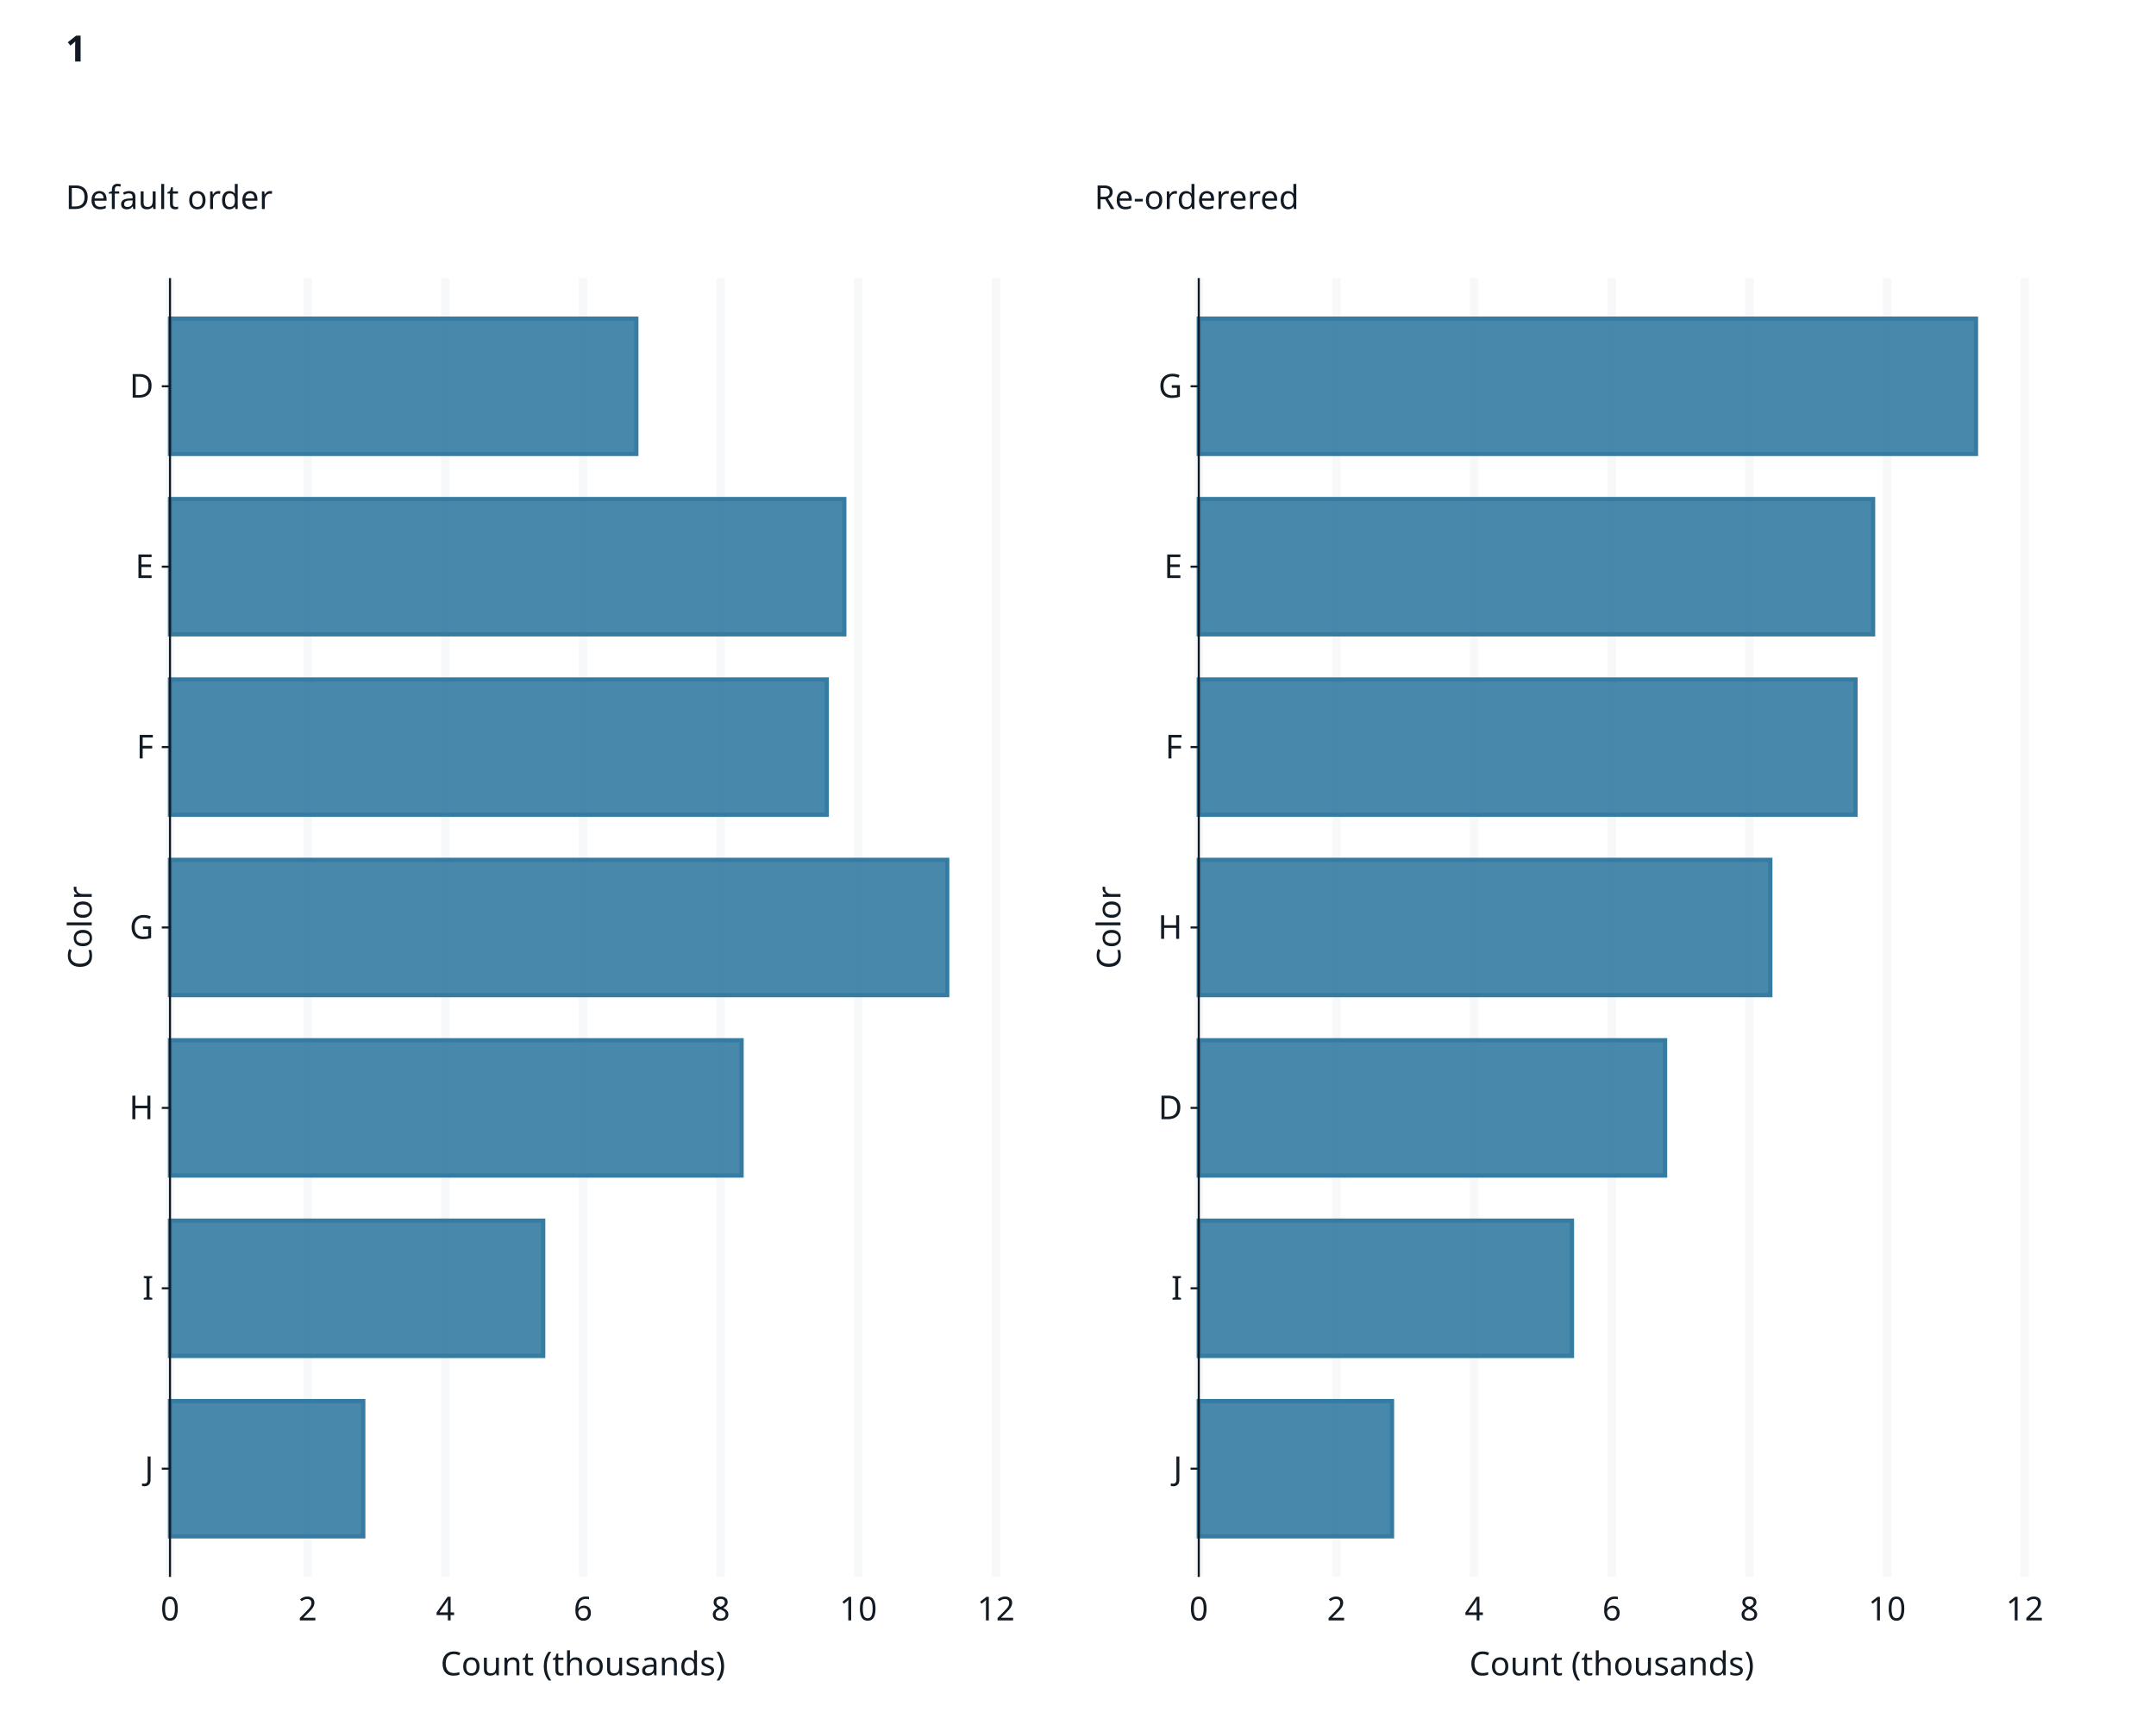
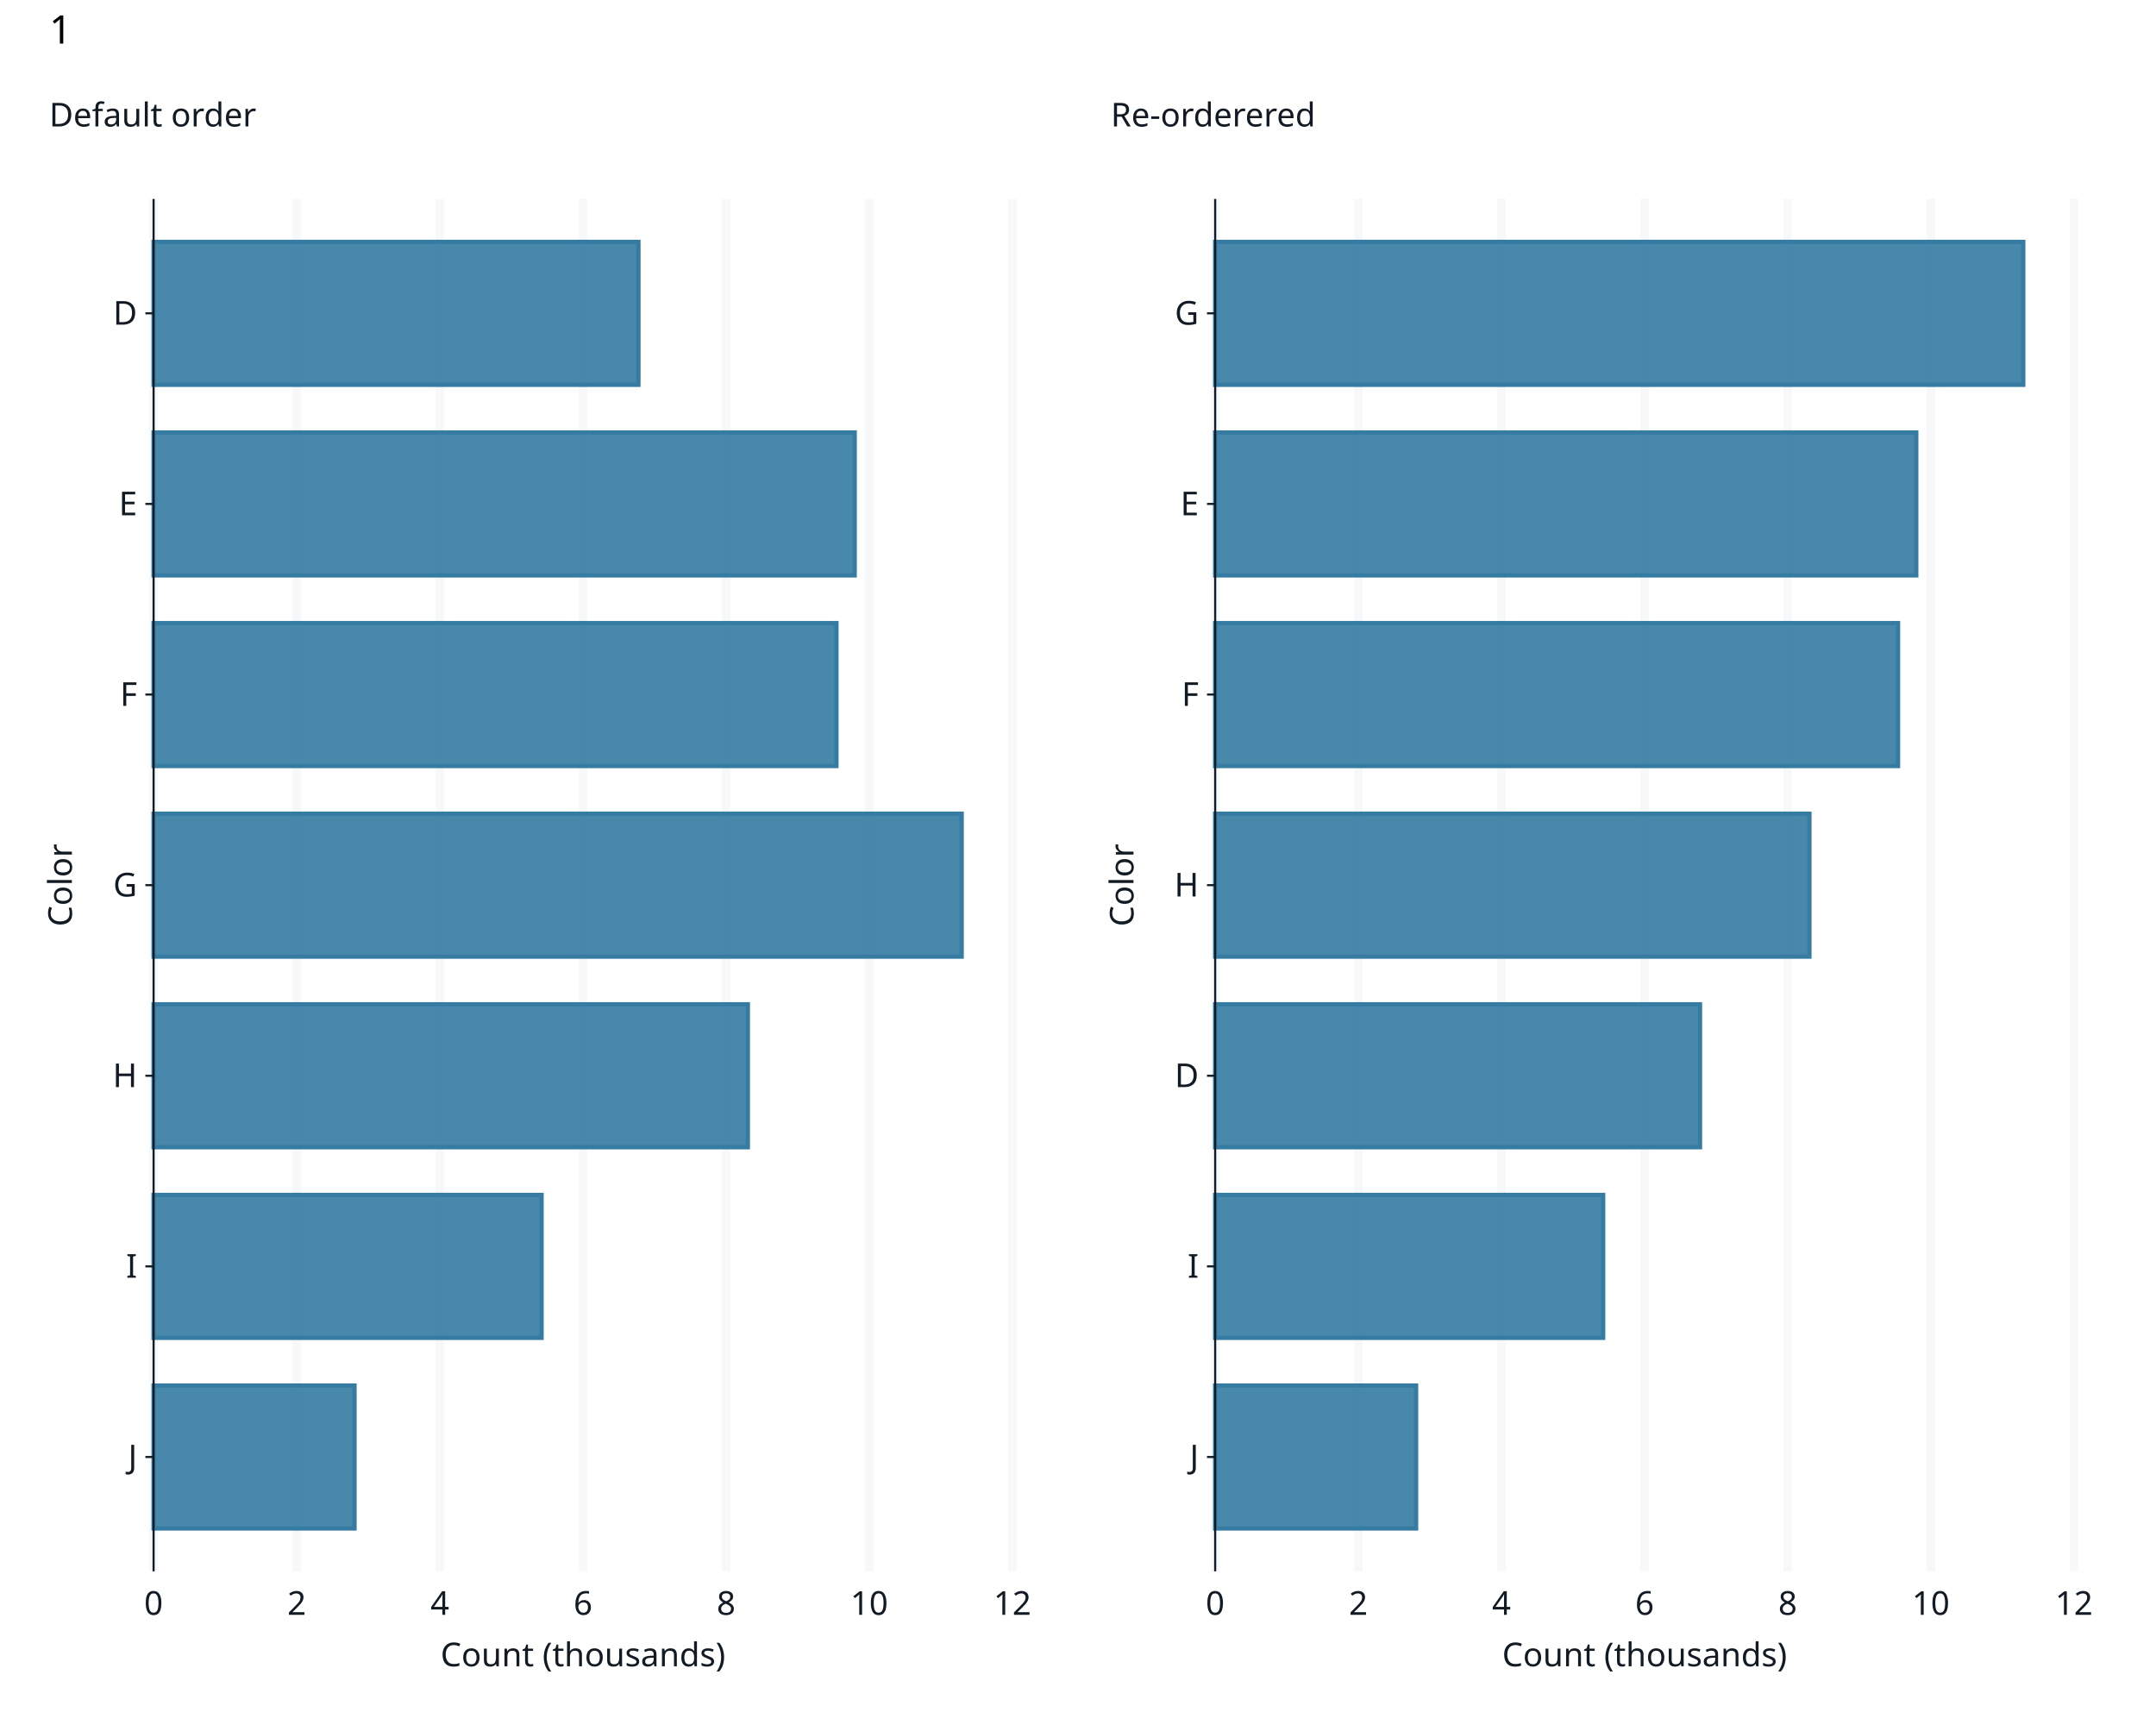
<svg xmlns="http://www.w3.org/2000/svg" class="svglite" data-engine-version="2.0" width="720.00pt" height="576.00pt" viewBox="0 0 720.00 576.00">
  <defs>
    <style type="text/css">
    .svglite line, .svglite polyline, .svglite polygon, .svglite path, .svglite rect, .svglite circle {
      fill: none;
      stroke: #000000;
      stroke-linecap: round;
      stroke-linejoin: round;
      stroke-miterlimit: 10.00;
    }
  </style>
  </defs>
  <rect width="100%" height="100%" style="stroke: none; fill: #FFFFFF;" />
  <defs>
    <clipPath id="cpMC4wMHw3MjAuMDB8MC4wMHw1NzYuMDA=">
      <rect x="0.00" y="0.00" width="720.00" height="576.00" />
    </clipPath>
  </defs>
  <g clip-path="url(#cpMC4wMHw3MjAuMDB8MC4wMHw1NzYuMDA=)">
    <rect x="0" y="0.00" width="720.00" height="576.00" style="stroke-width: 1.07; stroke: #FFFFFF; fill: #FFFFFF;" />
  </g>
  <defs>
-     <clipPath id="cpNTYuNzd8Njc2LjE2fDkyLjg1fDUyNi41Ng==">
-       <rect x="56.77" y="92.85" width="619.39" height="433.71" />
+     <clipPath id="cpNTEuMjl8NjkyLjYwfDY2LjQ0fDUyNC42OQ==">
+       <rect x="51.29" y="66.44" width="641.31" height="458.26" />
    </clipPath>
  </defs>
-   <g clip-path="url(#cpNTYuNzd8Njc2LjE2fDkyLjg1fDUyNi41Ng==)">
+   <g clip-path="url(#cpNTEuMjl8NjkyLjYwfDY2LjQ0fDUyNC42OQ==)">
</g>
  <g clip-path="url(#cpMC4wMHw3MjAuMDB8MC4wMHw1NzYuMDA=)">
</g>
  <defs>
-     <clipPath id="cpMTAuOTZ8MzU0LjUyfDQ5LjIwfDU3Mi4zOA==">
-       <rect x="10.96" y="49.20" width="343.56" height="523.19" />
+     <clipPath id="cpNS40OHwzNjAuMDB8MjIuNzh8NTcwLjUy">
+       <rect x="5.48" y="22.78" width="354.52" height="547.74" />
    </clipPath>
  </defs>
-   <g clip-path="url(#cpMTAuOTZ8MzU0LjUyfDQ5LjIwfDU3Mi4zOA==)">
-     <rect x="10.96" y="49.20" width="343.56" height="523.19" style="stroke-width: 1.07; stroke: #FFFFFF; fill: #FFFFFF;" />
+   <g clip-path="url(#cpNS40OHwzNjAuMDB8MjIuNzh8NTcwLjUy)">
+     <rect x="5.48" y="22.78" width="354.52" height="547.74" style="stroke-width: 1.07; stroke: #FFFFFF; fill: #FFFFFF;" />
  </g>
  <g clip-path="url(#cpMC4wMHw3MjAuMDB8MC4wMHw1NzYuMDA=)">
-     <rect x="56.77" y="92.85" width="275.83" height="433.71" style="stroke-width: 1.07; stroke: #FFFFFF; fill: #FFFFFF;" />
-     <polyline points="56.77,526.56 56.77,92.85 " style="stroke-width: 2.84; stroke: #F6F8FA; stroke-linecap: butt;" />
-     <polyline points="102.74,526.56 102.74,92.85 " style="stroke-width: 2.84; stroke: #F6F8FA; stroke-linecap: butt;" />
-     <polyline points="148.71,526.56 148.71,92.85 " style="stroke-width: 2.84; stroke: #F6F8FA; stroke-linecap: butt;" />
-     <polyline points="194.69,526.56 194.69,92.85 " style="stroke-width: 2.84; stroke: #F6F8FA; stroke-linecap: butt;" />
-     <polyline points="240.66,526.56 240.66,92.85 " style="stroke-width: 2.84; stroke: #F6F8FA; stroke-linecap: butt;" />
-     <polyline points="286.63,526.56 286.63,92.85 " style="stroke-width: 2.84; stroke: #F6F8FA; stroke-linecap: butt;" />
-     <polyline points="332.60,526.56 332.60,92.85 " style="stroke-width: 2.84; stroke: #F6F8FA; stroke-linecap: butt;" />
-     <rect x="56.77" y="106.40" width="155.73" height="45.18" style="stroke-width: 1.41; stroke: #357BA2; stroke-linecap: butt; stroke-linejoin: miter; fill: #357BA2; fill-opacity: 0.90;" />
-     <rect x="56.77" y="166.64" width="225.19" height="45.18" style="stroke-width: 1.41; stroke: #357BA2; stroke-linecap: butt; stroke-linejoin: miter; fill: #357BA2; fill-opacity: 0.90;" />
-     <rect x="56.77" y="226.88" width="219.33" height="45.18" style="stroke-width: 1.41; stroke: #357BA2; stroke-linecap: butt; stroke-linejoin: miter; fill: #357BA2; fill-opacity: 0.90;" />
-     <rect x="56.77" y="287.11" width="259.56" height="45.18" style="stroke-width: 1.41; stroke: #357BA2; stroke-linecap: butt; stroke-linejoin: miter; fill: #357BA2; fill-opacity: 0.90;" />
-     <rect x="56.77" y="347.35" width="190.88" height="45.18" style="stroke-width: 1.41; stroke: #357BA2; stroke-linecap: butt; stroke-linejoin: miter; fill: #357BA2; fill-opacity: 0.90;" />
-     <rect x="56.77" y="407.59" width="124.63" height="45.18" style="stroke-width: 1.41; stroke: #357BA2; stroke-linecap: butt; stroke-linejoin: miter; fill: #357BA2; fill-opacity: 0.90;" />
-     <rect x="56.77" y="467.83" width="64.54" height="45.18" style="stroke-width: 1.41; stroke: #357BA2; stroke-linecap: butt; stroke-linejoin: miter; fill: #357BA2; fill-opacity: 0.90;" />
-     <polyline points="56.77,526.56 56.77,92.85 " style="stroke-width: 0.70; stroke: #121B24; stroke-linecap: butt;" />
-     <text x="51.29" y="494.20" text-anchor="end" style="font-size: 11.00px; fill: #121B24; font-family: sans;" textLength="5.50px" lengthAdjust="spacingAndGlyphs">J</text>
-     <text x="51.29" y="433.96" text-anchor="end" style="font-size: 11.00px; fill: #121B24; font-family: sans;" textLength="3.06px" lengthAdjust="spacingAndGlyphs">I</text>
-     <text x="51.29" y="373.72" text-anchor="end" style="font-size: 11.00px; fill: #121B24; font-family: sans;" textLength="7.95px" lengthAdjust="spacingAndGlyphs">H</text>
-     <text x="51.29" y="313.49" text-anchor="end" style="font-size: 11.00px; fill: #121B24; font-family: sans;" textLength="8.56px" lengthAdjust="spacingAndGlyphs">G</text>
-     <text x="51.29" y="253.25" text-anchor="end" style="font-size: 11.00px; fill: #121B24; font-family: sans;" textLength="6.72px" lengthAdjust="spacingAndGlyphs">F</text>
-     <text x="51.29" y="193.01" text-anchor="end" style="font-size: 11.00px; fill: #121B24; font-family: sans;" textLength="7.34px" lengthAdjust="spacingAndGlyphs">E</text>
-     <text x="51.29" y="132.77" text-anchor="end" style="font-size: 11.00px; fill: #121B24; font-family: sans;" textLength="7.95px" lengthAdjust="spacingAndGlyphs">D</text>
-     <polyline points="54.03,490.41 56.77,490.41 " style="stroke-width: 0.70; stroke: #121B24; stroke-linecap: butt;" />
-     <polyline points="54.03,430.18 56.77,430.18 " style="stroke-width: 0.70; stroke: #121B24; stroke-linecap: butt;" />
-     <polyline points="54.03,369.94 56.77,369.94 " style="stroke-width: 0.70; stroke: #121B24; stroke-linecap: butt;" />
-     <polyline points="54.03,309.70 56.77,309.70 " style="stroke-width: 0.70; stroke: #121B24; stroke-linecap: butt;" />
-     <polyline points="54.03,249.46 56.77,249.46 " style="stroke-width: 0.70; stroke: #121B24; stroke-linecap: butt;" />
-     <polyline points="54.03,189.23 56.77,189.23 " style="stroke-width: 0.70; stroke: #121B24; stroke-linecap: butt;" />
-     <polyline points="54.03,128.99 56.77,128.99 " style="stroke-width: 0.70; stroke: #121B24; stroke-linecap: butt;" />
-     <text x="56.77" y="541.07" text-anchor="middle" style="font-size: 11.00px; fill: #121B24; font-family: sans;" textLength="6.12px" lengthAdjust="spacingAndGlyphs">0</text>
-     <text x="102.74" y="541.07" text-anchor="middle" style="font-size: 11.00px; fill: #121B24; font-family: sans;" textLength="6.12px" lengthAdjust="spacingAndGlyphs">2</text>
-     <text x="148.71" y="541.07" text-anchor="middle" style="font-size: 11.00px; fill: #121B24; font-family: sans;" textLength="6.12px" lengthAdjust="spacingAndGlyphs">4</text>
-     <text x="194.69" y="541.07" text-anchor="middle" style="font-size: 11.00px; fill: #121B24; font-family: sans;" textLength="6.12px" lengthAdjust="spacingAndGlyphs">6</text>
-     <text x="240.66" y="541.07" text-anchor="middle" style="font-size: 11.00px; fill: #121B24; font-family: sans;" textLength="6.12px" lengthAdjust="spacingAndGlyphs">8</text>
-     <text x="286.63" y="541.07" text-anchor="middle" style="font-size: 11.00px; fill: #121B24; font-family: sans;" textLength="12.24px" lengthAdjust="spacingAndGlyphs">10</text>
-     <text x="332.60" y="541.07" text-anchor="middle" style="font-size: 11.00px; fill: #121B24; font-family: sans;" textLength="12.24px" lengthAdjust="spacingAndGlyphs">12</text>
-     <text x="194.69" y="559.41" text-anchor="middle" style="font-size: 11.00px; fill: #121B24; font-family: sans;" textLength="90.51px" lengthAdjust="spacingAndGlyphs">Count (thousands)</text>
-     <text transform="translate(30.63,309.70) rotate(-90)" text-anchor="middle" style="font-size: 11.00px; fill: #121B24; font-family: sans;" textLength="26.29px" lengthAdjust="spacingAndGlyphs">Color</text>
-     <text x="21.92" y="57.91" style="font-size: 11.00px; fill: #121B24; font-family: sans;" textLength="0.00px" lengthAdjust="spacingAndGlyphs" />
-     <text x="21.92" y="69.79" style="font-size: 11.00px; fill: #121B24; font-family: sans;" textLength="63.59px" lengthAdjust="spacingAndGlyphs">Default order</text>
+     <rect x="51.29" y="66.44" width="286.79" height="458.26" style="stroke-width: 1.07; stroke: #FFFFFF; fill: #FFFFFF;" />
+     <polyline points="51.29,524.69 51.29,66.44 " style="stroke-width: 2.84; stroke: #F6F8FA; stroke-linecap: butt;" />
+     <polyline points="99.09,524.69 99.09,66.44 " style="stroke-width: 2.84; stroke: #F6F8FA; stroke-linecap: butt;" />
+     <polyline points="146.89,524.69 146.89,66.44 " style="stroke-width: 2.84; stroke: #F6F8FA; stroke-linecap: butt;" />
+     <polyline points="194.69,524.69 194.69,66.44 " style="stroke-width: 2.84; stroke: #F6F8FA; stroke-linecap: butt;" />
+     <polyline points="242.49,524.69 242.49,66.44 " style="stroke-width: 2.84; stroke: #F6F8FA; stroke-linecap: butt;" />
+     <polyline points="290.28,524.69 290.28,66.44 " style="stroke-width: 2.84; stroke: #F6F8FA; stroke-linecap: butt;" />
+     <polyline points="338.08,524.69 338.08,66.44 " style="stroke-width: 2.84; stroke: #F6F8FA; stroke-linecap: butt;" />
+     <rect x="51.29" y="80.76" width="161.92" height="47.74" style="stroke-width: 1.41; stroke: #357BA2; stroke-linecap: butt; stroke-linejoin: miter; fill: #357BA2; fill-opacity: 0.90;" />
+     <rect x="51.29" y="144.40" width="234.14" height="47.74" style="stroke-width: 1.41; stroke: #357BA2; stroke-linecap: butt; stroke-linejoin: miter; fill: #357BA2; fill-opacity: 0.90;" />
+     <rect x="51.29" y="208.05" width="228.05" height="47.74" style="stroke-width: 1.41; stroke: #357BA2; stroke-linecap: butt; stroke-linejoin: miter; fill: #357BA2; fill-opacity: 0.90;" />
+     <rect x="51.29" y="271.70" width="269.87" height="47.74" style="stroke-width: 1.41; stroke: #357BA2; stroke-linecap: butt; stroke-linejoin: miter; fill: #357BA2; fill-opacity: 0.90;" />
+     <rect x="51.29" y="335.34" width="198.46" height="47.74" style="stroke-width: 1.41; stroke: #357BA2; stroke-linecap: butt; stroke-linejoin: miter; fill: #357BA2; fill-opacity: 0.90;" />
+     <rect x="51.29" y="398.99" width="129.58" height="47.74" style="stroke-width: 1.41; stroke: #357BA2; stroke-linecap: butt; stroke-linejoin: miter; fill: #357BA2; fill-opacity: 0.90;" />
+     <rect x="51.29" y="462.64" width="67.11" height="47.74" style="stroke-width: 1.41; stroke: #357BA2; stroke-linecap: butt; stroke-linejoin: miter; fill: #357BA2; fill-opacity: 0.90;" />
+     <polyline points="51.29,524.69 51.29,66.44 " style="stroke-width: 0.70; stroke: #121B24; stroke-linecap: butt;" />
+     <text x="45.81" y="490.29" text-anchor="end" style="font-size: 11.00px; fill: #121B24; font-family: sans;" textLength="5.50px" lengthAdjust="spacingAndGlyphs">J</text>
+     <text x="45.81" y="426.64" text-anchor="end" style="font-size: 11.00px; fill: #121B24; font-family: sans;" textLength="3.06px" lengthAdjust="spacingAndGlyphs">I</text>
+     <text x="45.81" y="363.00" text-anchor="end" style="font-size: 11.00px; fill: #121B24; font-family: sans;" textLength="7.95px" lengthAdjust="spacingAndGlyphs">H</text>
+     <text x="45.81" y="299.35" text-anchor="end" style="font-size: 11.00px; fill: #121B24; font-family: sans;" textLength="8.56px" lengthAdjust="spacingAndGlyphs">G</text>
+     <text x="45.81" y="235.70" text-anchor="end" style="font-size: 11.00px; fill: #121B24; font-family: sans;" textLength="6.72px" lengthAdjust="spacingAndGlyphs">F</text>
+     <text x="45.81" y="172.06" text-anchor="end" style="font-size: 11.00px; fill: #121B24; font-family: sans;" textLength="7.34px" lengthAdjust="spacingAndGlyphs">E</text>
+     <text x="45.81" y="108.41" text-anchor="end" style="font-size: 11.00px; fill: #121B24; font-family: sans;" textLength="7.95px" lengthAdjust="spacingAndGlyphs">D</text>
+     <polyline points="48.55,486.51 51.29,486.51 " style="stroke-width: 0.70; stroke: #121B24; stroke-linecap: butt;" />
+     <polyline points="48.55,422.86 51.29,422.86 " style="stroke-width: 0.70; stroke: #121B24; stroke-linecap: butt;" />
+     <polyline points="48.55,359.21 51.29,359.21 " style="stroke-width: 0.70; stroke: #121B24; stroke-linecap: butt;" />
+     <polyline points="48.55,295.56 51.29,295.56 " style="stroke-width: 0.70; stroke: #121B24; stroke-linecap: butt;" />
+     <polyline points="48.55,231.92 51.29,231.92 " style="stroke-width: 0.70; stroke: #121B24; stroke-linecap: butt;" />
+     <polyline points="48.55,168.27 51.29,168.27 " style="stroke-width: 0.70; stroke: #121B24; stroke-linecap: butt;" />
+     <polyline points="48.55,104.62 51.29,104.62 " style="stroke-width: 0.70; stroke: #121B24; stroke-linecap: butt;" />
+     <text x="51.29" y="539.21" text-anchor="middle" style="font-size: 11.00px; fill: #121B24; font-family: sans;" textLength="6.12px" lengthAdjust="spacingAndGlyphs">0</text>
+     <text x="99.09" y="539.21" text-anchor="middle" style="font-size: 11.00px; fill: #121B24; font-family: sans;" textLength="6.12px" lengthAdjust="spacingAndGlyphs">2</text>
+     <text x="146.89" y="539.21" text-anchor="middle" style="font-size: 11.00px; fill: #121B24; font-family: sans;" textLength="6.12px" lengthAdjust="spacingAndGlyphs">4</text>
+     <text x="194.69" y="539.21" text-anchor="middle" style="font-size: 11.00px; fill: #121B24; font-family: sans;" textLength="6.12px" lengthAdjust="spacingAndGlyphs">6</text>
+     <text x="242.49" y="539.21" text-anchor="middle" style="font-size: 11.00px; fill: #121B24; font-family: sans;" textLength="6.12px" lengthAdjust="spacingAndGlyphs">8</text>
+     <text x="290.28" y="539.21" text-anchor="middle" style="font-size: 11.00px; fill: #121B24; font-family: sans;" textLength="12.24px" lengthAdjust="spacingAndGlyphs">10</text>
+     <text x="338.08" y="539.21" text-anchor="middle" style="font-size: 11.00px; fill: #121B24; font-family: sans;" textLength="12.24px" lengthAdjust="spacingAndGlyphs">12</text>
+     <text x="194.69" y="556.40" text-anchor="middle" style="font-size: 11.00px; fill: #121B24; font-family: sans;" textLength="90.51px" lengthAdjust="spacingAndGlyphs">Count (thousands)</text>
+     <text transform="translate(24.01,295.56) rotate(-90)" text-anchor="middle" style="font-size: 11.00px; fill: #121B24; font-family: sans;" textLength="26.29px" lengthAdjust="spacingAndGlyphs">Color</text>
+     <text x="16.44" y="30.35" style="font-size: 11.00px; fill: #121B24; font-family: sans;" textLength="0.00px" lengthAdjust="spacingAndGlyphs" />
+     <text x="16.44" y="42.23" style="font-size: 11.00px; fill: #121B24; font-family: sans;" textLength="63.59px" lengthAdjust="spacingAndGlyphs">Default order</text>
  </g>
  <defs>
-     <clipPath id="cpMzU0LjUyfDY5OC4wOHw0OS4yMHw1NzIuMzg=">
-       <rect x="354.52" y="49.20" width="343.56" height="523.19" />
+     <clipPath id="cpMzYwLjAwfDcxNC41MnwyMi43OHw1NzAuNTI=">
+       <rect x="360.00" y="22.78" width="354.52" height="547.74" />
    </clipPath>
  </defs>
-   <g clip-path="url(#cpMzU0LjUyfDY5OC4wOHw0OS4yMHw1NzIuMzg=)">
-     <rect x="354.52" y="49.20" width="343.56" height="523.19" style="stroke-width: 1.07; stroke: #FFFFFF; fill: #FFFFFF;" />
+   <g clip-path="url(#cpMzYwLjAwfDcxNC41MnwyMi43OHw1NzAuNTI=)">
+     <rect x="360.00" y="22.78" width="354.52" height="547.74" style="stroke-width: 1.07; stroke: #FFFFFF; fill: #FFFFFF;" />
  </g>
  <g clip-path="url(#cpMC4wMHw3MjAuMDB8MC4wMHw1NzYuMDA=)">
-     <rect x="400.33" y="92.85" width="275.83" height="433.71" style="stroke-width: 1.07; stroke: #FFFFFF; fill: #FFFFFF;" />
-     <polyline points="400.33,526.56 400.33,92.85 " style="stroke-width: 2.84; stroke: #F6F8FA; stroke-linecap: butt;" />
-     <polyline points="446.30,526.56 446.30,92.85 " style="stroke-width: 2.84; stroke: #F6F8FA; stroke-linecap: butt;" />
-     <polyline points="492.28,526.56 492.28,92.85 " style="stroke-width: 2.84; stroke: #F6F8FA; stroke-linecap: butt;" />
-     <polyline points="538.25,526.56 538.25,92.85 " style="stroke-width: 2.84; stroke: #F6F8FA; stroke-linecap: butt;" />
-     <polyline points="584.22,526.56 584.22,92.85 " style="stroke-width: 2.84; stroke: #F6F8FA; stroke-linecap: butt;" />
-     <polyline points="630.19,526.56 630.19,92.85 " style="stroke-width: 2.84; stroke: #F6F8FA; stroke-linecap: butt;" />
-     <polyline points="676.16,526.56 676.16,92.85 " style="stroke-width: 2.84; stroke: #F6F8FA; stroke-linecap: butt;" />
-     <rect x="400.33" y="347.35" width="155.73" height="45.18" style="stroke-width: 1.41; stroke: #357BA2; stroke-linecap: butt; stroke-linejoin: miter; fill: #357BA2; fill-opacity: 0.90;" />
-     <rect x="400.33" y="166.64" width="225.19" height="45.18" style="stroke-width: 1.41; stroke: #357BA2; stroke-linecap: butt; stroke-linejoin: miter; fill: #357BA2; fill-opacity: 0.90;" />
-     <rect x="400.33" y="226.88" width="219.33" height="45.18" style="stroke-width: 1.41; stroke: #357BA2; stroke-linecap: butt; stroke-linejoin: miter; fill: #357BA2; fill-opacity: 0.90;" />
-     <rect x="400.33" y="106.40" width="259.56" height="45.18" style="stroke-width: 1.41; stroke: #357BA2; stroke-linecap: butt; stroke-linejoin: miter; fill: #357BA2; fill-opacity: 0.90;" />
-     <rect x="400.33" y="287.11" width="190.88" height="45.18" style="stroke-width: 1.41; stroke: #357BA2; stroke-linecap: butt; stroke-linejoin: miter; fill: #357BA2; fill-opacity: 0.90;" />
-     <rect x="400.33" y="407.59" width="124.63" height="45.18" style="stroke-width: 1.41; stroke: #357BA2; stroke-linecap: butt; stroke-linejoin: miter; fill: #357BA2; fill-opacity: 0.90;" />
-     <rect x="400.33" y="467.83" width="64.54" height="45.18" style="stroke-width: 1.41; stroke: #357BA2; stroke-linecap: butt; stroke-linejoin: miter; fill: #357BA2; fill-opacity: 0.90;" />
-     <polyline points="400.33,526.56 400.33,92.85 " style="stroke-width: 0.70; stroke: #121B24; stroke-linecap: butt;" />
-     <text x="394.85" y="494.20" text-anchor="end" style="font-size: 11.00px; fill: #121B24; font-family: sans;" textLength="5.50px" lengthAdjust="spacingAndGlyphs">J</text>
-     <text x="394.85" y="433.96" text-anchor="end" style="font-size: 11.00px; fill: #121B24; font-family: sans;" textLength="3.06px" lengthAdjust="spacingAndGlyphs">I</text>
-     <text x="394.85" y="373.72" text-anchor="end" style="font-size: 11.00px; fill: #121B24; font-family: sans;" textLength="7.95px" lengthAdjust="spacingAndGlyphs">D</text>
-     <text x="394.85" y="313.49" text-anchor="end" style="font-size: 11.00px; fill: #121B24; font-family: sans;" textLength="7.95px" lengthAdjust="spacingAndGlyphs">H</text>
-     <text x="394.85" y="253.25" text-anchor="end" style="font-size: 11.00px; fill: #121B24; font-family: sans;" textLength="6.72px" lengthAdjust="spacingAndGlyphs">F</text>
-     <text x="394.85" y="193.01" text-anchor="end" style="font-size: 11.00px; fill: #121B24; font-family: sans;" textLength="7.34px" lengthAdjust="spacingAndGlyphs">E</text>
-     <text x="394.85" y="132.77" text-anchor="end" style="font-size: 11.00px; fill: #121B24; font-family: sans;" textLength="8.56px" lengthAdjust="spacingAndGlyphs">G</text>
-     <polyline points="397.59,490.41 400.33,490.41 " style="stroke-width: 0.70; stroke: #121B24; stroke-linecap: butt;" />
-     <polyline points="397.59,430.18 400.33,430.18 " style="stroke-width: 0.70; stroke: #121B24; stroke-linecap: butt;" />
-     <polyline points="397.59,369.94 400.33,369.94 " style="stroke-width: 0.70; stroke: #121B24; stroke-linecap: butt;" />
-     <polyline points="397.59,309.70 400.33,309.70 " style="stroke-width: 0.70; stroke: #121B24; stroke-linecap: butt;" />
-     <polyline points="397.59,249.46 400.33,249.46 " style="stroke-width: 0.70; stroke: #121B24; stroke-linecap: butt;" />
-     <polyline points="397.59,189.23 400.33,189.23 " style="stroke-width: 0.70; stroke: #121B24; stroke-linecap: butt;" />
-     <polyline points="397.59,128.99 400.33,128.99 " style="stroke-width: 0.70; stroke: #121B24; stroke-linecap: butt;" />
-     <text x="400.33" y="541.07" text-anchor="middle" style="font-size: 11.00px; fill: #121B24; font-family: sans;" textLength="6.12px" lengthAdjust="spacingAndGlyphs">0</text>
-     <text x="446.30" y="541.07" text-anchor="middle" style="font-size: 11.00px; fill: #121B24; font-family: sans;" textLength="6.12px" lengthAdjust="spacingAndGlyphs">2</text>
-     <text x="492.28" y="541.07" text-anchor="middle" style="font-size: 11.00px; fill: #121B24; font-family: sans;" textLength="6.12px" lengthAdjust="spacingAndGlyphs">4</text>
-     <text x="538.25" y="541.07" text-anchor="middle" style="font-size: 11.00px; fill: #121B24; font-family: sans;" textLength="6.12px" lengthAdjust="spacingAndGlyphs">6</text>
-     <text x="584.22" y="541.07" text-anchor="middle" style="font-size: 11.00px; fill: #121B24; font-family: sans;" textLength="6.12px" lengthAdjust="spacingAndGlyphs">8</text>
-     <text x="630.19" y="541.07" text-anchor="middle" style="font-size: 11.00px; fill: #121B24; font-family: sans;" textLength="12.24px" lengthAdjust="spacingAndGlyphs">10</text>
-     <text x="676.16" y="541.07" text-anchor="middle" style="font-size: 11.00px; fill: #121B24; font-family: sans;" textLength="12.24px" lengthAdjust="spacingAndGlyphs">12</text>
-     <text x="538.25" y="559.41" text-anchor="middle" style="font-size: 11.00px; fill: #121B24; font-family: sans;" textLength="90.51px" lengthAdjust="spacingAndGlyphs">Count (thousands)</text>
-     <text transform="translate(374.19,309.70) rotate(-90)" text-anchor="middle" style="font-size: 11.00px; fill: #121B24; font-family: sans;" textLength="26.29px" lengthAdjust="spacingAndGlyphs">Color</text>
-     <text x="365.48" y="57.91" style="font-size: 11.00px; fill: #121B24; font-family: sans;" textLength="0.00px" lengthAdjust="spacingAndGlyphs" />
-     <text x="365.48" y="69.79" style="font-size: 11.00px; fill: #121B24; font-family: sans;" textLength="65.43px" lengthAdjust="spacingAndGlyphs">Re-orderered</text>
-     <text x="21.92" y="20.54" style="font-size: 12.10px; font-weight: bold; fill: #121B24; font-family: sans;" textLength="6.73px" lengthAdjust="spacingAndGlyphs">1</text>
+     <rect x="405.81" y="66.44" width="286.79" height="458.26" style="stroke-width: 1.07; stroke: #FFFFFF; fill: #FFFFFF;" />
+     <polyline points="405.81,524.69 405.81,66.44 " style="stroke-width: 2.84; stroke: #F6F8FA; stroke-linecap: butt;" />
+     <polyline points="453.61,524.69 453.61,66.44 " style="stroke-width: 2.84; stroke: #F6F8FA; stroke-linecap: butt;" />
+     <polyline points="501.41,524.69 501.41,66.44 " style="stroke-width: 2.84; stroke: #F6F8FA; stroke-linecap: butt;" />
+     <polyline points="549.21,524.69 549.21,66.44 " style="stroke-width: 2.84; stroke: #F6F8FA; stroke-linecap: butt;" />
+     <polyline points="597.01,524.69 597.01,66.44 " style="stroke-width: 2.84; stroke: #F6F8FA; stroke-linecap: butt;" />
+     <polyline points="644.80,524.69 644.80,66.44 " style="stroke-width: 2.84; stroke: #F6F8FA; stroke-linecap: butt;" />
+     <polyline points="692.60,524.69 692.60,66.44 " style="stroke-width: 2.84; stroke: #F6F8FA; stroke-linecap: butt;" />
+     <rect x="405.81" y="335.34" width="161.92" height="47.74" style="stroke-width: 1.41; stroke: #357BA2; stroke-linecap: butt; stroke-linejoin: miter; fill: #357BA2; fill-opacity: 0.90;" />
+     <rect x="405.81" y="144.40" width="234.14" height="47.74" style="stroke-width: 1.41; stroke: #357BA2; stroke-linecap: butt; stroke-linejoin: miter; fill: #357BA2; fill-opacity: 0.90;" />
+     <rect x="405.81" y="208.05" width="228.05" height="47.74" style="stroke-width: 1.41; stroke: #357BA2; stroke-linecap: butt; stroke-linejoin: miter; fill: #357BA2; fill-opacity: 0.90;" />
+     <rect x="405.81" y="80.76" width="269.87" height="47.74" style="stroke-width: 1.41; stroke: #357BA2; stroke-linecap: butt; stroke-linejoin: miter; fill: #357BA2; fill-opacity: 0.90;" />
+     <rect x="405.81" y="271.70" width="198.46" height="47.74" style="stroke-width: 1.41; stroke: #357BA2; stroke-linecap: butt; stroke-linejoin: miter; fill: #357BA2; fill-opacity: 0.90;" />
+     <rect x="405.81" y="398.99" width="129.58" height="47.74" style="stroke-width: 1.41; stroke: #357BA2; stroke-linecap: butt; stroke-linejoin: miter; fill: #357BA2; fill-opacity: 0.90;" />
+     <rect x="405.81" y="462.64" width="67.11" height="47.74" style="stroke-width: 1.41; stroke: #357BA2; stroke-linecap: butt; stroke-linejoin: miter; fill: #357BA2; fill-opacity: 0.90;" />
+     <polyline points="405.81,524.69 405.81,66.44 " style="stroke-width: 0.70; stroke: #121B24; stroke-linecap: butt;" />
+     <text x="400.33" y="490.29" text-anchor="end" style="font-size: 11.00px; fill: #121B24; font-family: sans;" textLength="5.50px" lengthAdjust="spacingAndGlyphs">J</text>
+     <text x="400.33" y="426.64" text-anchor="end" style="font-size: 11.00px; fill: #121B24; font-family: sans;" textLength="3.06px" lengthAdjust="spacingAndGlyphs">I</text>
+     <text x="400.33" y="363.00" text-anchor="end" style="font-size: 11.00px; fill: #121B24; font-family: sans;" textLength="7.95px" lengthAdjust="spacingAndGlyphs">D</text>
+     <text x="400.33" y="299.35" text-anchor="end" style="font-size: 11.00px; fill: #121B24; font-family: sans;" textLength="7.95px" lengthAdjust="spacingAndGlyphs">H</text>
+     <text x="400.33" y="235.70" text-anchor="end" style="font-size: 11.00px; fill: #121B24; font-family: sans;" textLength="6.72px" lengthAdjust="spacingAndGlyphs">F</text>
+     <text x="400.33" y="172.06" text-anchor="end" style="font-size: 11.00px; fill: #121B24; font-family: sans;" textLength="7.34px" lengthAdjust="spacingAndGlyphs">E</text>
+     <text x="400.33" y="108.41" text-anchor="end" style="font-size: 11.00px; fill: #121B24; font-family: sans;" textLength="8.56px" lengthAdjust="spacingAndGlyphs">G</text>
+     <polyline points="403.07,486.51 405.81,486.51 " style="stroke-width: 0.70; stroke: #121B24; stroke-linecap: butt;" />
+     <polyline points="403.07,422.86 405.81,422.86 " style="stroke-width: 0.70; stroke: #121B24; stroke-linecap: butt;" />
+     <polyline points="403.07,359.21 405.81,359.21 " style="stroke-width: 0.70; stroke: #121B24; stroke-linecap: butt;" />
+     <polyline points="403.07,295.56 405.81,295.56 " style="stroke-width: 0.70; stroke: #121B24; stroke-linecap: butt;" />
+     <polyline points="403.07,231.92 405.81,231.92 " style="stroke-width: 0.70; stroke: #121B24; stroke-linecap: butt;" />
+     <polyline points="403.07,168.27 405.81,168.27 " style="stroke-width: 0.70; stroke: #121B24; stroke-linecap: butt;" />
+     <polyline points="403.07,104.62 405.81,104.62 " style="stroke-width: 0.70; stroke: #121B24; stroke-linecap: butt;" />
+     <text x="405.81" y="539.21" text-anchor="middle" style="font-size: 11.00px; fill: #121B24; font-family: sans;" textLength="6.12px" lengthAdjust="spacingAndGlyphs">0</text>
+     <text x="453.61" y="539.21" text-anchor="middle" style="font-size: 11.00px; fill: #121B24; font-family: sans;" textLength="6.12px" lengthAdjust="spacingAndGlyphs">2</text>
+     <text x="501.41" y="539.21" text-anchor="middle" style="font-size: 11.00px; fill: #121B24; font-family: sans;" textLength="6.12px" lengthAdjust="spacingAndGlyphs">4</text>
+     <text x="549.21" y="539.21" text-anchor="middle" style="font-size: 11.00px; fill: #121B24; font-family: sans;" textLength="6.12px" lengthAdjust="spacingAndGlyphs">6</text>
+     <text x="597.01" y="539.21" text-anchor="middle" style="font-size: 11.00px; fill: #121B24; font-family: sans;" textLength="6.12px" lengthAdjust="spacingAndGlyphs">8</text>
+     <text x="644.80" y="539.21" text-anchor="middle" style="font-size: 11.00px; fill: #121B24; font-family: sans;" textLength="12.24px" lengthAdjust="spacingAndGlyphs">10</text>
+     <text x="692.60" y="539.21" text-anchor="middle" style="font-size: 11.00px; fill: #121B24; font-family: sans;" textLength="12.24px" lengthAdjust="spacingAndGlyphs">12</text>
+     <text x="549.21" y="556.40" text-anchor="middle" style="font-size: 11.00px; fill: #121B24; font-family: sans;" textLength="90.51px" lengthAdjust="spacingAndGlyphs">Count (thousands)</text>
+     <text transform="translate(378.53,295.56) rotate(-90)" text-anchor="middle" style="font-size: 11.00px; fill: #121B24; font-family: sans;" textLength="26.29px" lengthAdjust="spacingAndGlyphs">Color</text>
+     <text x="370.96" y="30.35" style="font-size: 11.00px; fill: #121B24; font-family: sans;" textLength="0.00px" lengthAdjust="spacingAndGlyphs" />
+     <text x="370.96" y="42.23" style="font-size: 11.00px; fill: #121B24; font-family: sans;" textLength="65.43px" lengthAdjust="spacingAndGlyphs">Re-orderered</text>
+     <text x="16.44" y="14.56" style="font-size: 13.20px; font-family: sans;" textLength="7.34px" lengthAdjust="spacingAndGlyphs">1</text>
  </g>
</svg>
